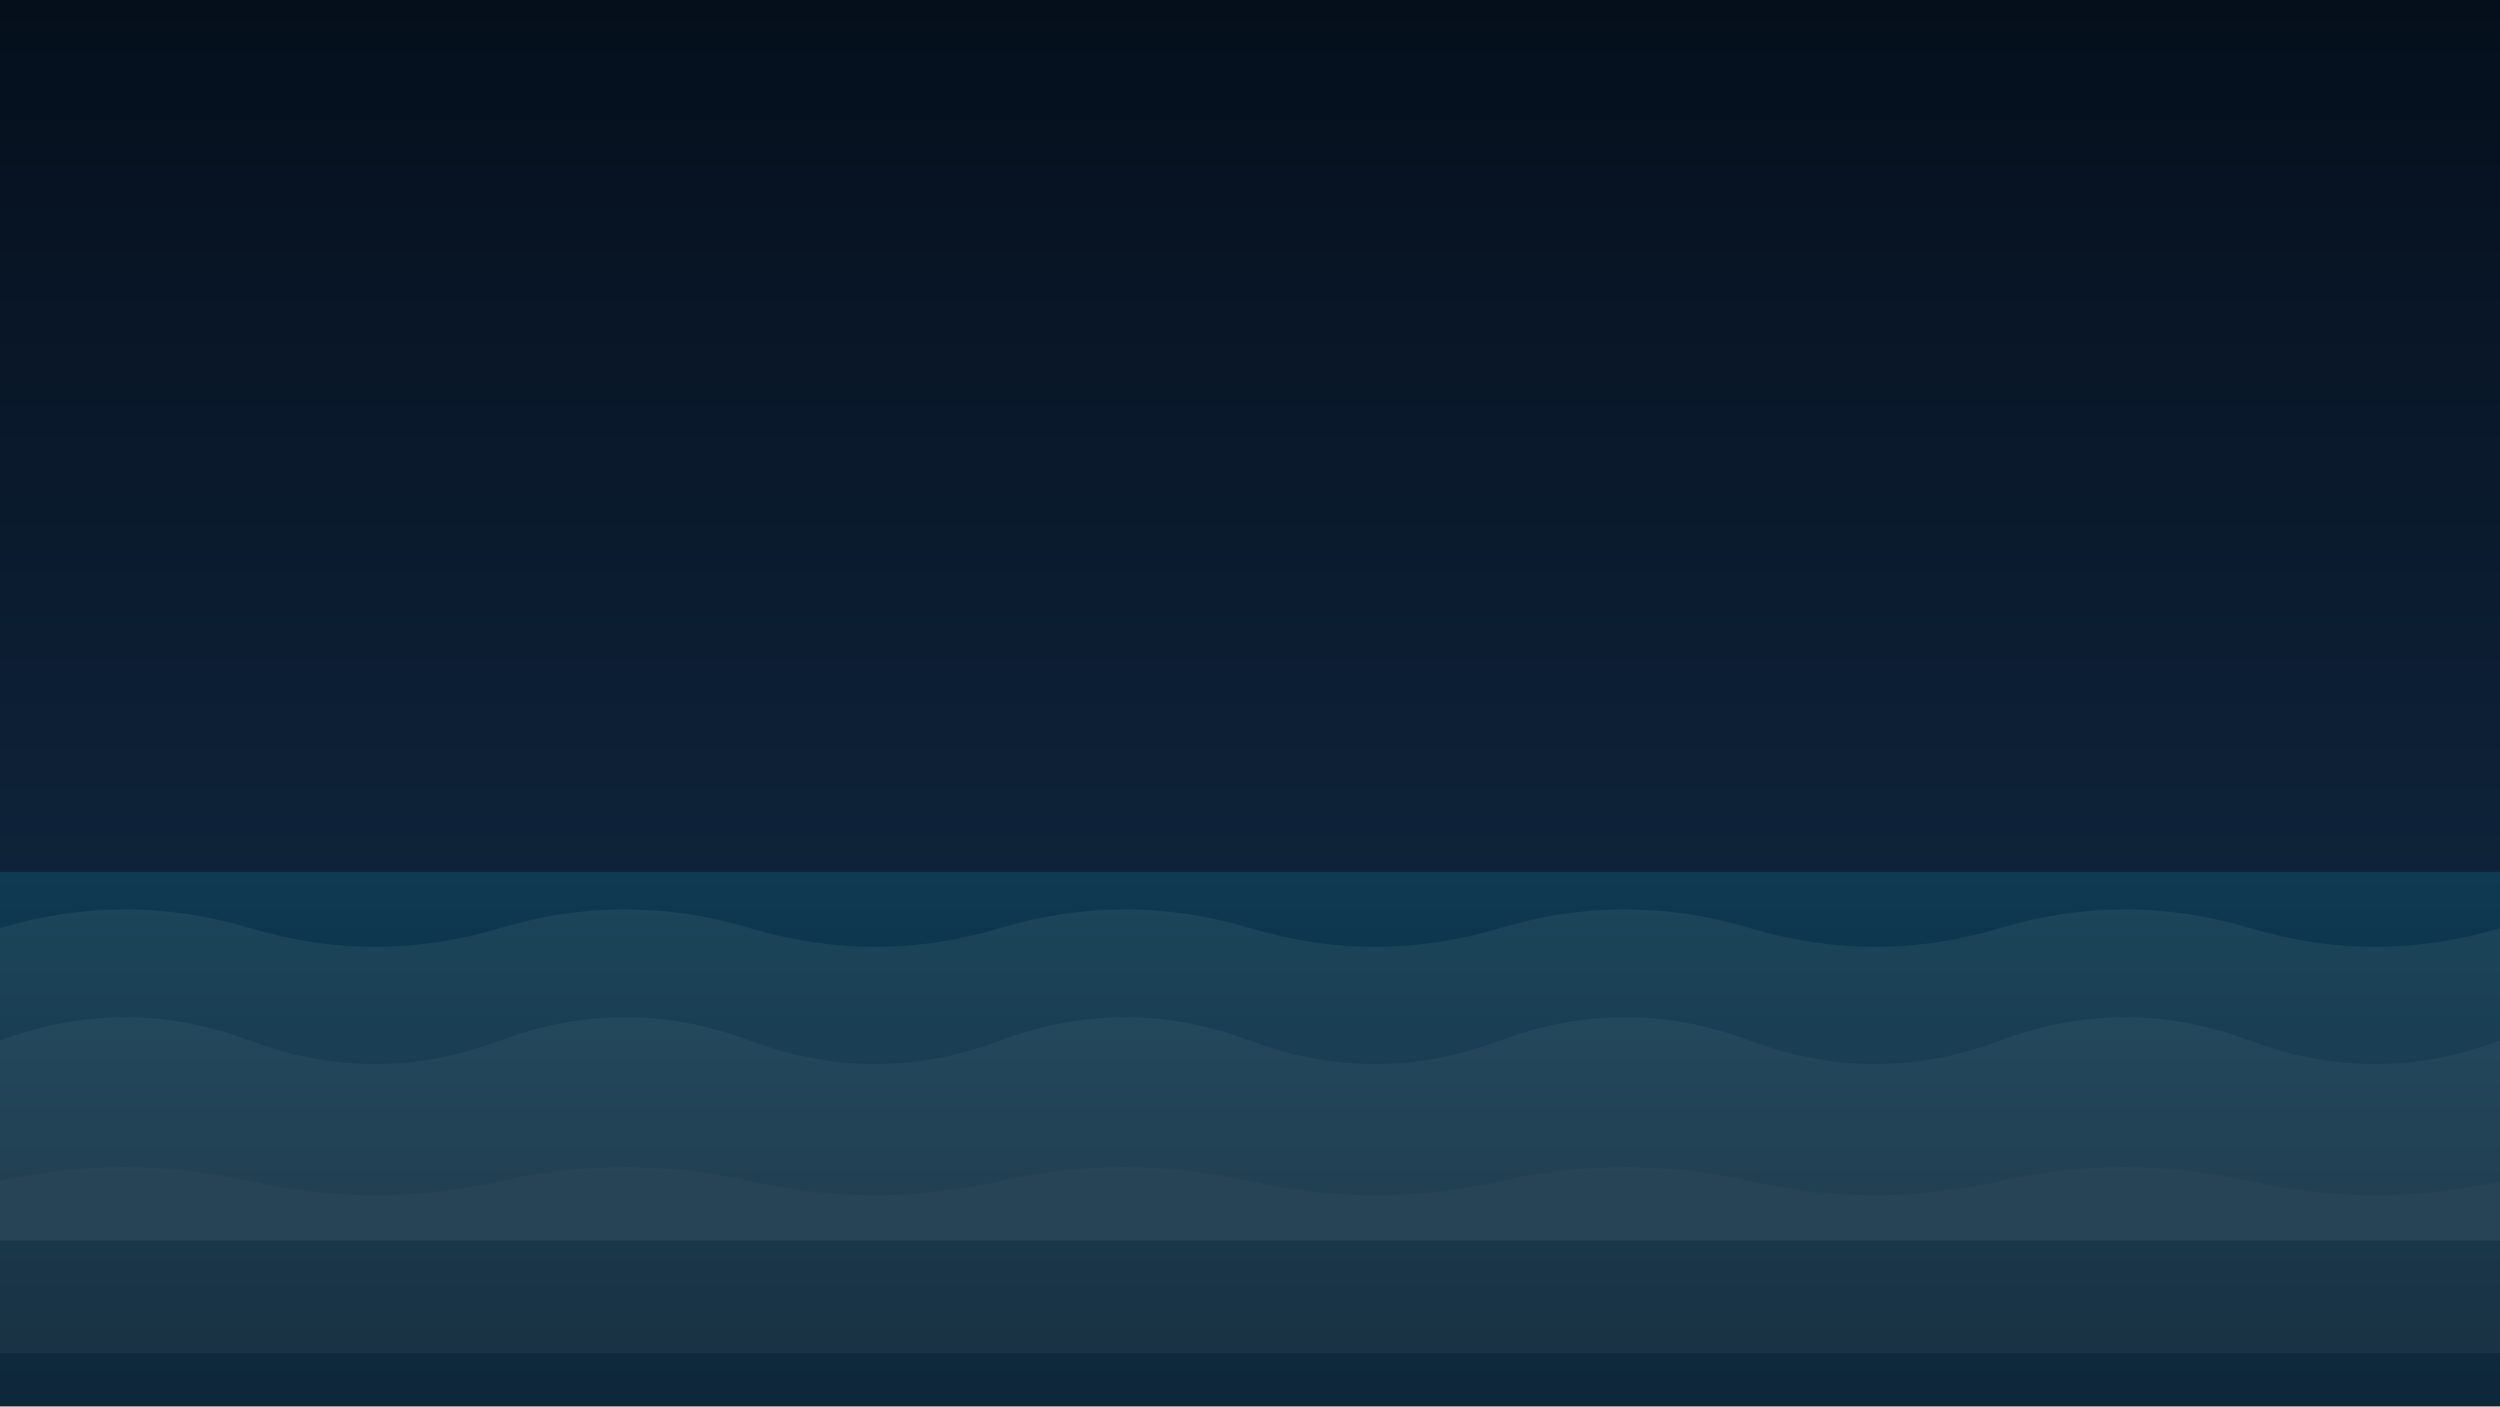
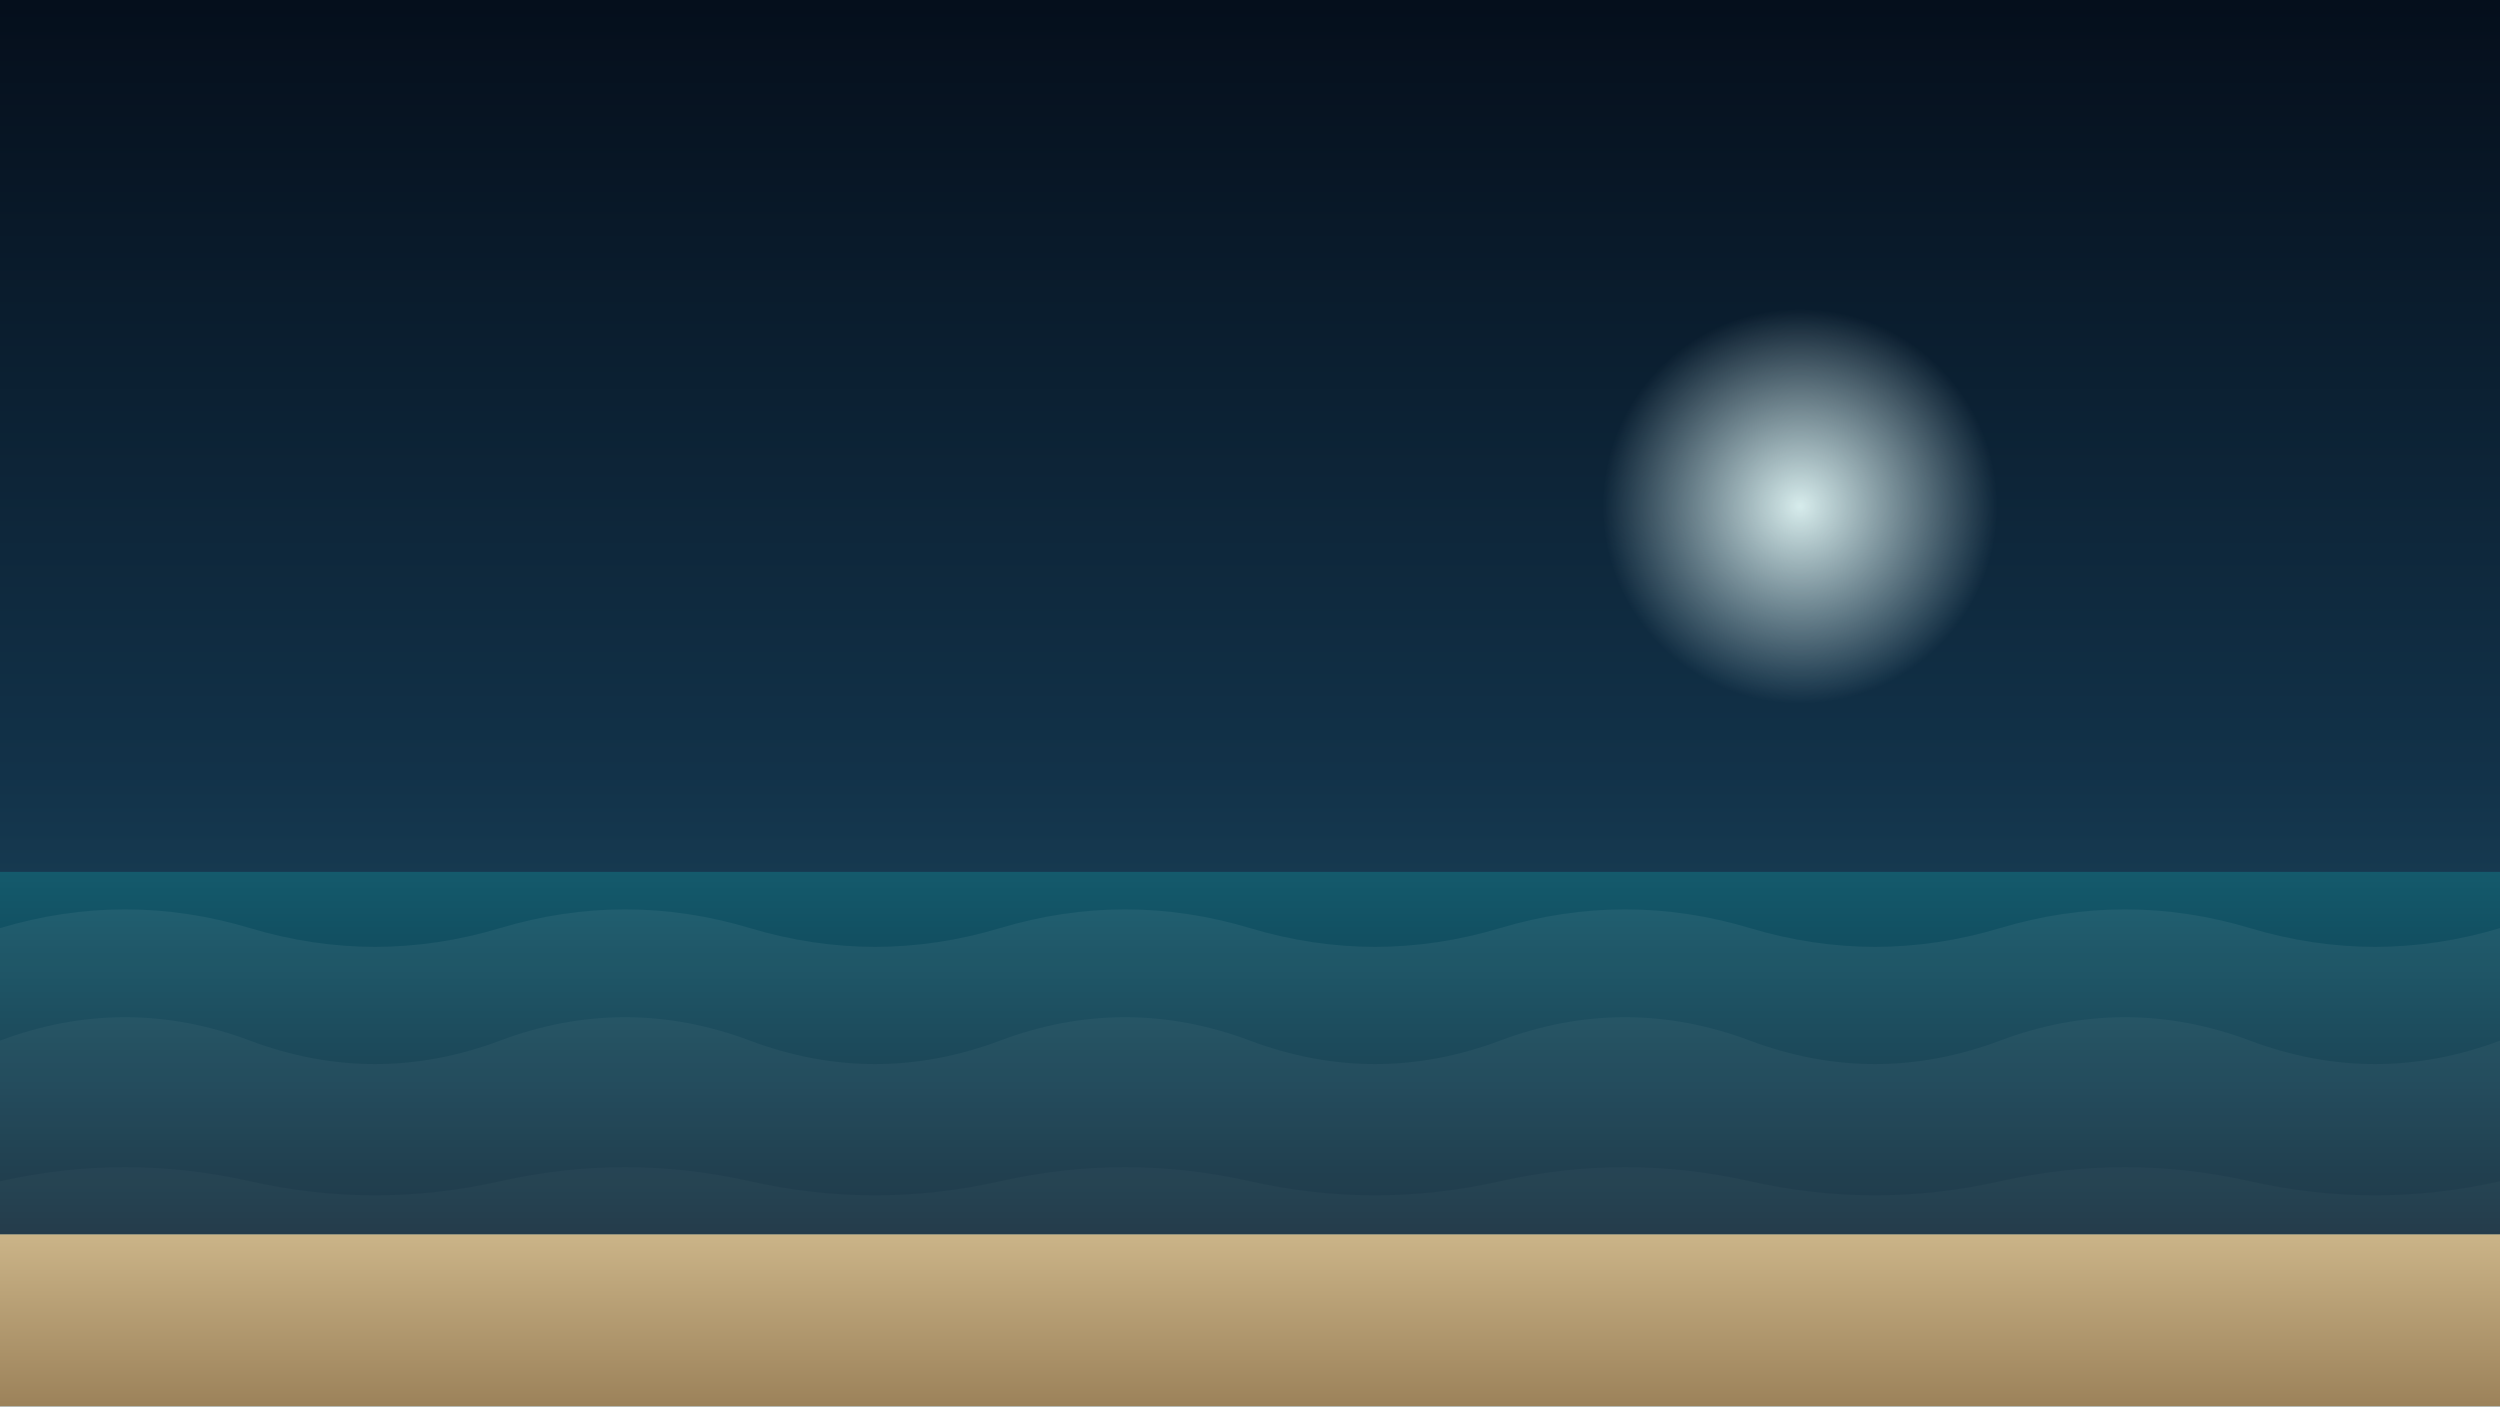
<svg xmlns="http://www.w3.org/2000/svg" viewBox="0 0 1600 900" width="1600" height="900" role="img" aria-label="MARÉA">
  <defs>
    <linearGradient id="sky" x1="0" y1="0" x2="0" y2="1">
      <stop offset="0%" stop-color="#050f1c" />
-       <stop offset="55%" stop-color="#0d2036" />
-       <stop offset="100%" stop-color="#123249" />
+       <stop offset="55%" stop-color="#123249" />
+       <stop offset="100%" stop-color="#2a5f74" />
    </linearGradient>
    <radialGradient id="sunGrad" cx="50%" cy="50%" r="50%">
-       <stop offset="0%" stop-color="#f5d18b" />
-       <stop offset="100%" stop-color="#f5d18b" stop-opacity="0" />
+       <stop offset="0%" stop-color="#d7ecec" />
+       <stop offset="100%" stop-color="#d7ecec" stop-opacity="0" />
    </radialGradient>
    <linearGradient id="seaGrad" x1="0" y1="0" x2="0" y2="1">
-       <stop offset="0%" stop-color="#0e3a52" />
+       <stop offset="0%" stop-color="#145a6c" />
      <stop offset="100%" stop-color="#082234" />
+     </linearGradient>
+     <linearGradient id="sandGrad" x1="0" y1="0" x2="0" y2="1">
+       <stop offset="0%" stop-color="#cbb488" />
+       <stop offset="100%" stop-color="#9c825a" />
    </linearGradient>
  </defs>
  <rect width="1600" height="900" fill="url(#sky)" />
-   <rect y="558" width="1600" height="342" fill="url(#seaGrad)" />
+   <circle cx="1152" cy="324" r="126" fill="url(#sunGrad)" />
+   <rect y="558" width="1600" height="232" fill="url(#seaGrad)" />
  <g opacity="0.5">
    <path d="M0,594 Q80,570 160,594 Q240,618 320,594 Q400,570 480,594 Q560,618 640,594 Q720,570 800,594 Q880,618 960,594 Q1040,570 1120,594 Q1200,618 1280,594 Q1360,570 1440,594 Q1520,618 1600,594 Q1680,570 1760,594 L1600,794 L0,794 Z" fill="#ffffff" opacity="0.12" />
  </g>
  <g opacity="0.4">
    <path d="M0,666 Q80,636 160,666 Q240,696 320,666 Q400,636 480,666 Q560,696 640,666 Q720,636 800,666 Q880,696 960,666 Q1040,636 1120,666 Q1200,696 1280,666 Q1360,636 1440,666 Q1520,696 1600,666 Q1680,636 1760,666 L1600,866 L0,866 Z" fill="#ffffff" opacity="0.1" />
  </g>
  <g opacity="0.3">
    <path d="M0,756 Q80,738 160,756 Q240,774 320,756 Q400,738 480,756 Q560,774 640,756 Q720,738 800,756 Q880,774 960,756 Q1040,738 1120,756 Q1200,774 1280,756 Q1360,738 1440,756 Q1520,774 1600,756 Q1680,738 1760,756 L1600,956 L0,956 Z" fill="#ffffff" opacity="0.08" />
  </g>
+   <rect y="790" width="1600" height="110" fill="url(#sandGrad)" />
</svg>
